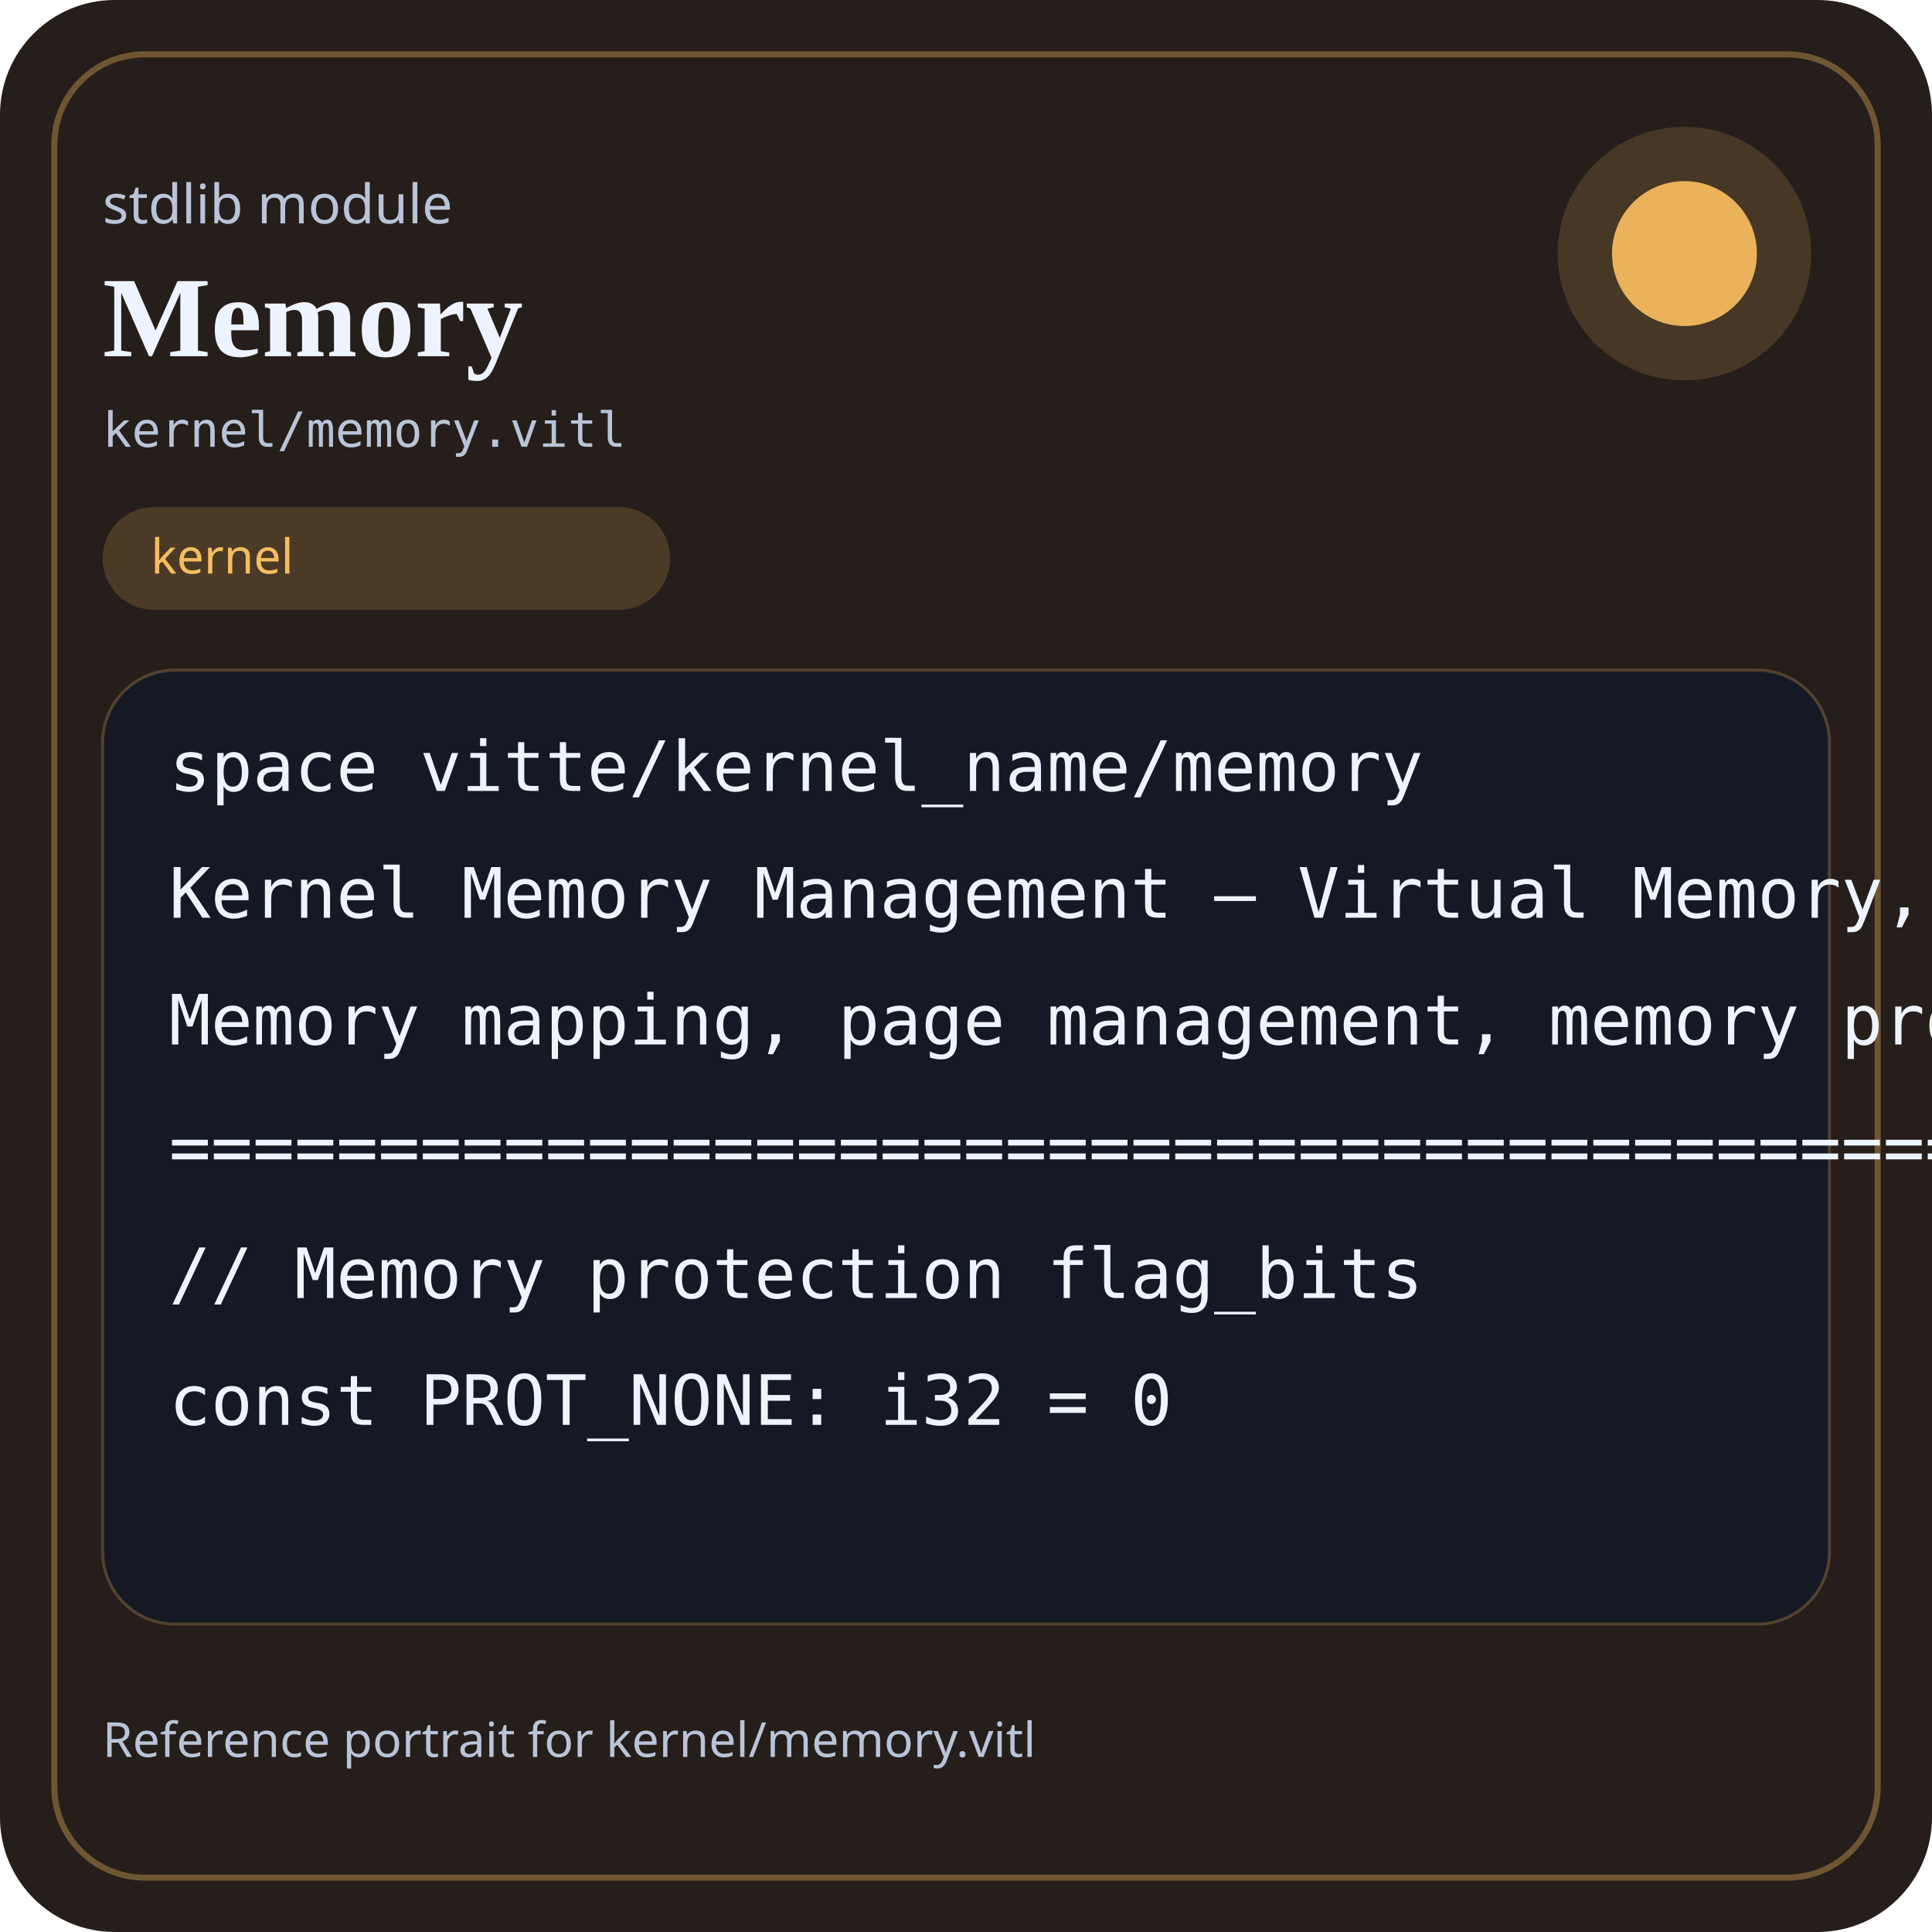
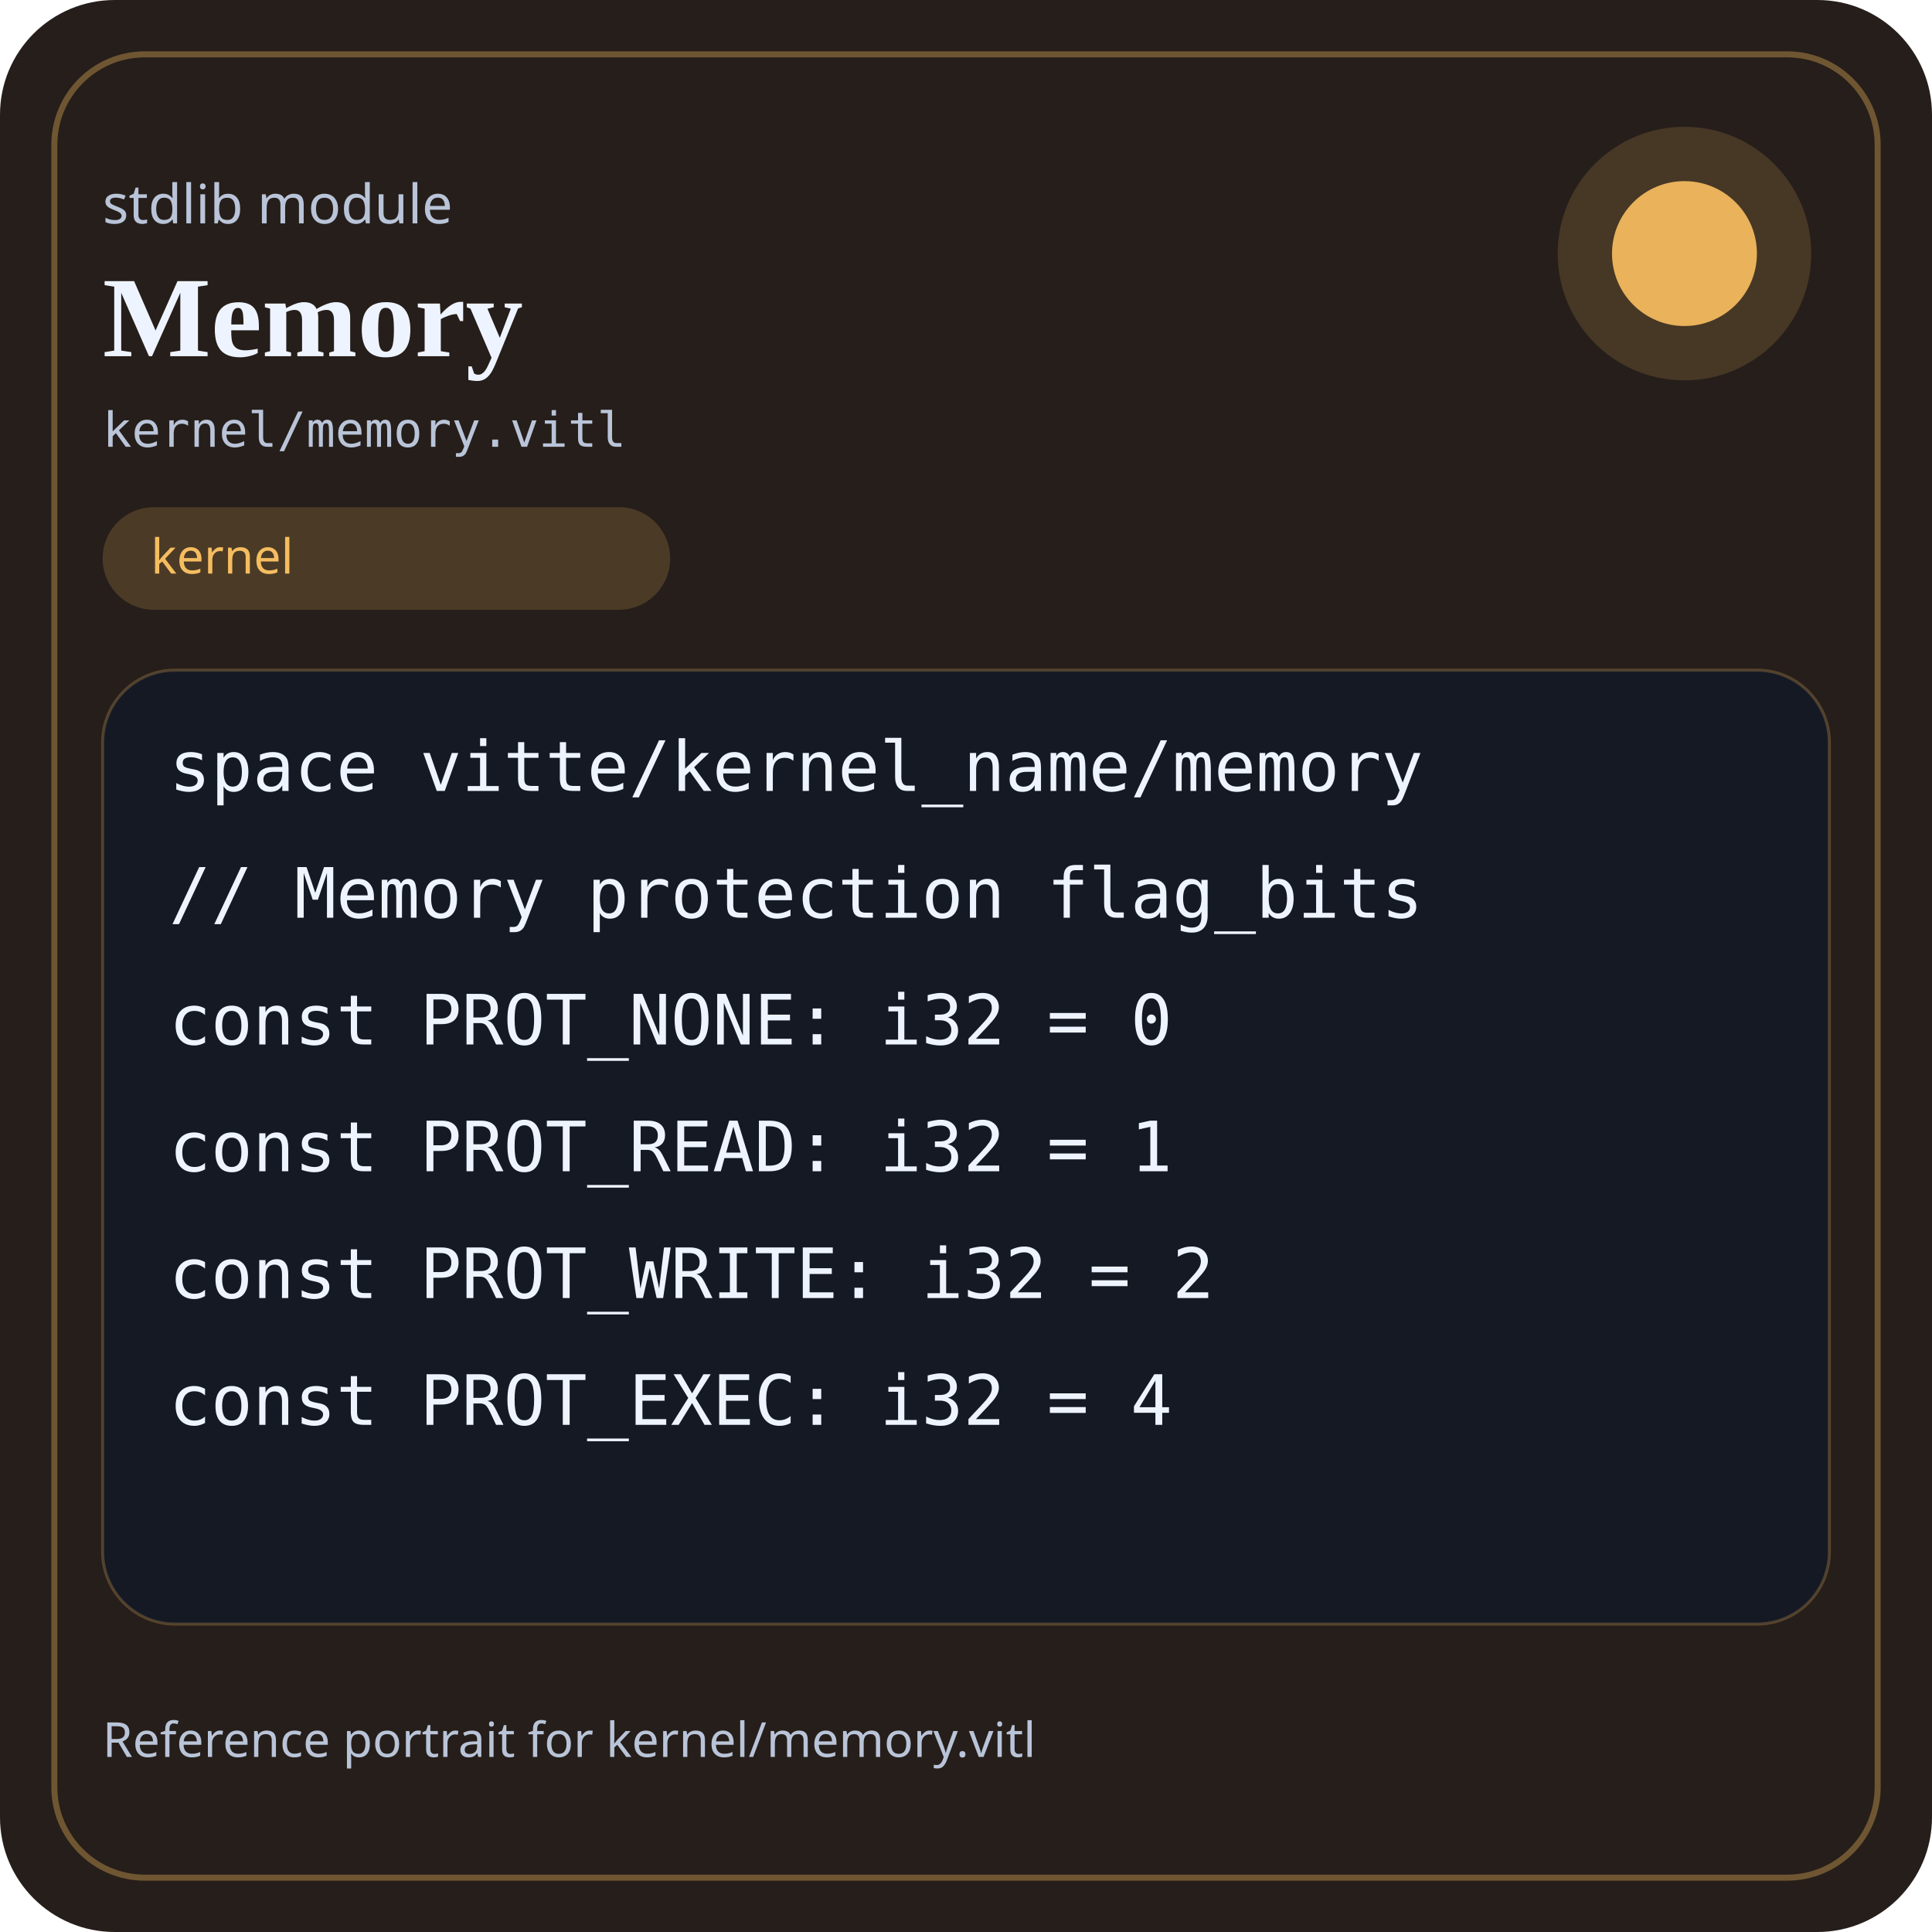
<svg xmlns="http://www.w3.org/2000/svg" width="640" height="640" viewBox="0 0 640 640" role="img" aria-labelledby="title desc">
  <rect width="640" height="640" rx="38" fill="#261e1a" />
  <rect x="18" y="18" width="604" height="604" rx="30" fill="none" stroke="#f6bd60" stroke-opacity="0.35" stroke-width="2" />
  <circle cx="558" cy="84" r="42" fill="#f6bd60" fill-opacity="0.16" />
  <circle cx="558" cy="84" r="24" fill="#f6bd60" fill-opacity="0.92" />
  <text x="34" y="74" font-family="ui-sans-serif, system-ui, sans-serif" font-size="18" fill="#b9c4d8">stdlib module</text>
  <text x="34" y="118" font-family="Georgia, Times New Roman, serif" font-size="38" font-weight="700" fill="#eef4ff">Memory</text>
  <text x="34" y="148" font-family="ui-monospace, SFMono-Regular, Menlo, Consolas, monospace" font-size="16" fill="#b9c4d8">kernel/memory.vitl</text>
  <rect x="34" y="168" width="188" height="34" rx="17" fill="#f6bd60" fill-opacity="0.18" />
  <text x="50" y="190" font-family="ui-sans-serif, system-ui, sans-serif" font-size="16" fill="#f6bd60">kernel</text>
  <rect x="34" y="222" width="572" height="316" rx="24" fill="#0f1726" fill-opacity="0.74" stroke="#f6bd60" stroke-opacity="0.24" />
  <text x="56" y="262" font-family="ui-monospace, SFMono-Regular, Menlo, Consolas, monospace" font-size="23" fill="#eef4ff">space vitte/kernel_name/memory</text>
-   <text x="56" y="304" font-family="ui-monospace, SFMono-Regular, Menlo, Consolas, monospace" font-size="23" fill="#eef4ff">   Kernel Memory Management — Virtual Memory, Paging</text>
-   <text x="56" y="346" font-family="ui-monospace, SFMono-Regular, Menlo, Consolas, monospace" font-size="23" fill="#eef4ff">   Memory mapping, page management, memory protection</text>
-   <text x="56" y="388" font-family="ui-monospace, SFMono-Regular, Menlo, Consolas, monospace" font-size="23" fill="#eef4ff">   ========================================================= &gt;&gt;&gt;</text>
-   <text x="56" y="430" font-family="ui-monospace, SFMono-Regular, Menlo, Consolas, monospace" font-size="23" fill="#eef4ff">// Memory protection flag_bits</text>
-   <text x="56" y="472" font-family="ui-monospace, SFMono-Regular, Menlo, Consolas, monospace" font-size="23" fill="#eef4ff">const PROT_NONE: i32 = 0</text>
+   <text x="56" y="304" font-family="ui-monospace, SFMono-Regular, Menlo, Consolas, monospace" font-size="23" fill="#eef4ff">// Memory protection flag_bits</text>
+   <text x="56" y="346" font-family="ui-monospace, SFMono-Regular, Menlo, Consolas, monospace" font-size="23" fill="#eef4ff">const PROT_NONE: i32 = 0</text>
+   <text x="56" y="388" font-family="ui-monospace, SFMono-Regular, Menlo, Consolas, monospace" font-size="23" fill="#eef4ff">const PROT_READ: i32 = 1</text>
+   <text x="56" y="430" font-family="ui-monospace, SFMono-Regular, Menlo, Consolas, monospace" font-size="23" fill="#eef4ff">const PROT_WRITE: i32 = 2</text>
+   <text x="56" y="472" font-family="ui-monospace, SFMono-Regular, Menlo, Consolas, monospace" font-size="23" fill="#eef4ff">const PROT_EXEC: i32 = 4</text>
  <text x="34" y="582" font-family="ui-sans-serif, system-ui, sans-serif" font-size="16" fill="#b9c4d8">Reference portrait for kernel/memory.vitl</text>
</svg>
